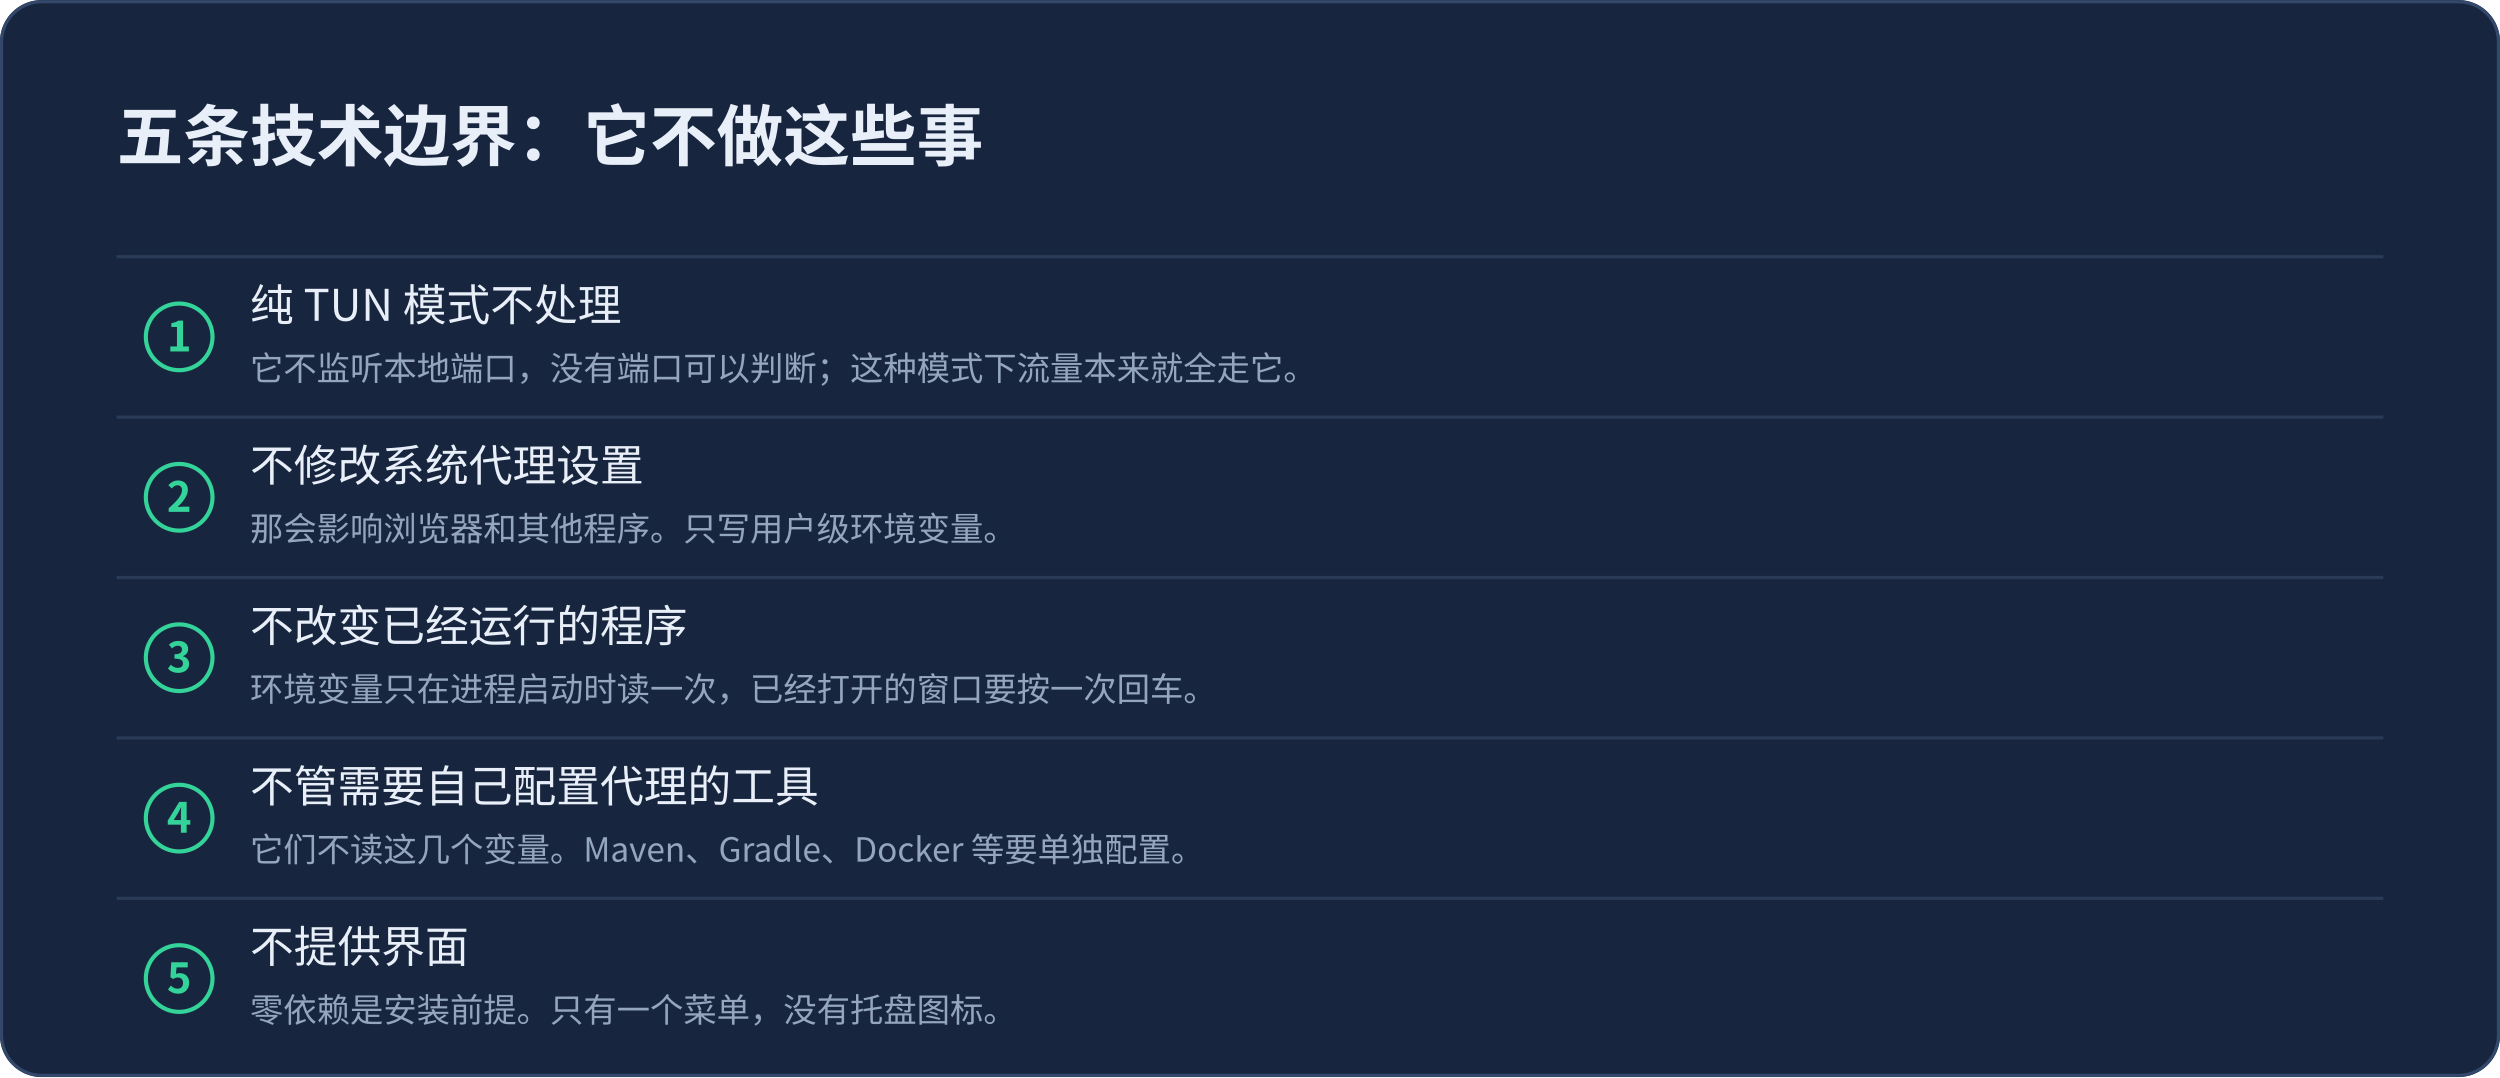
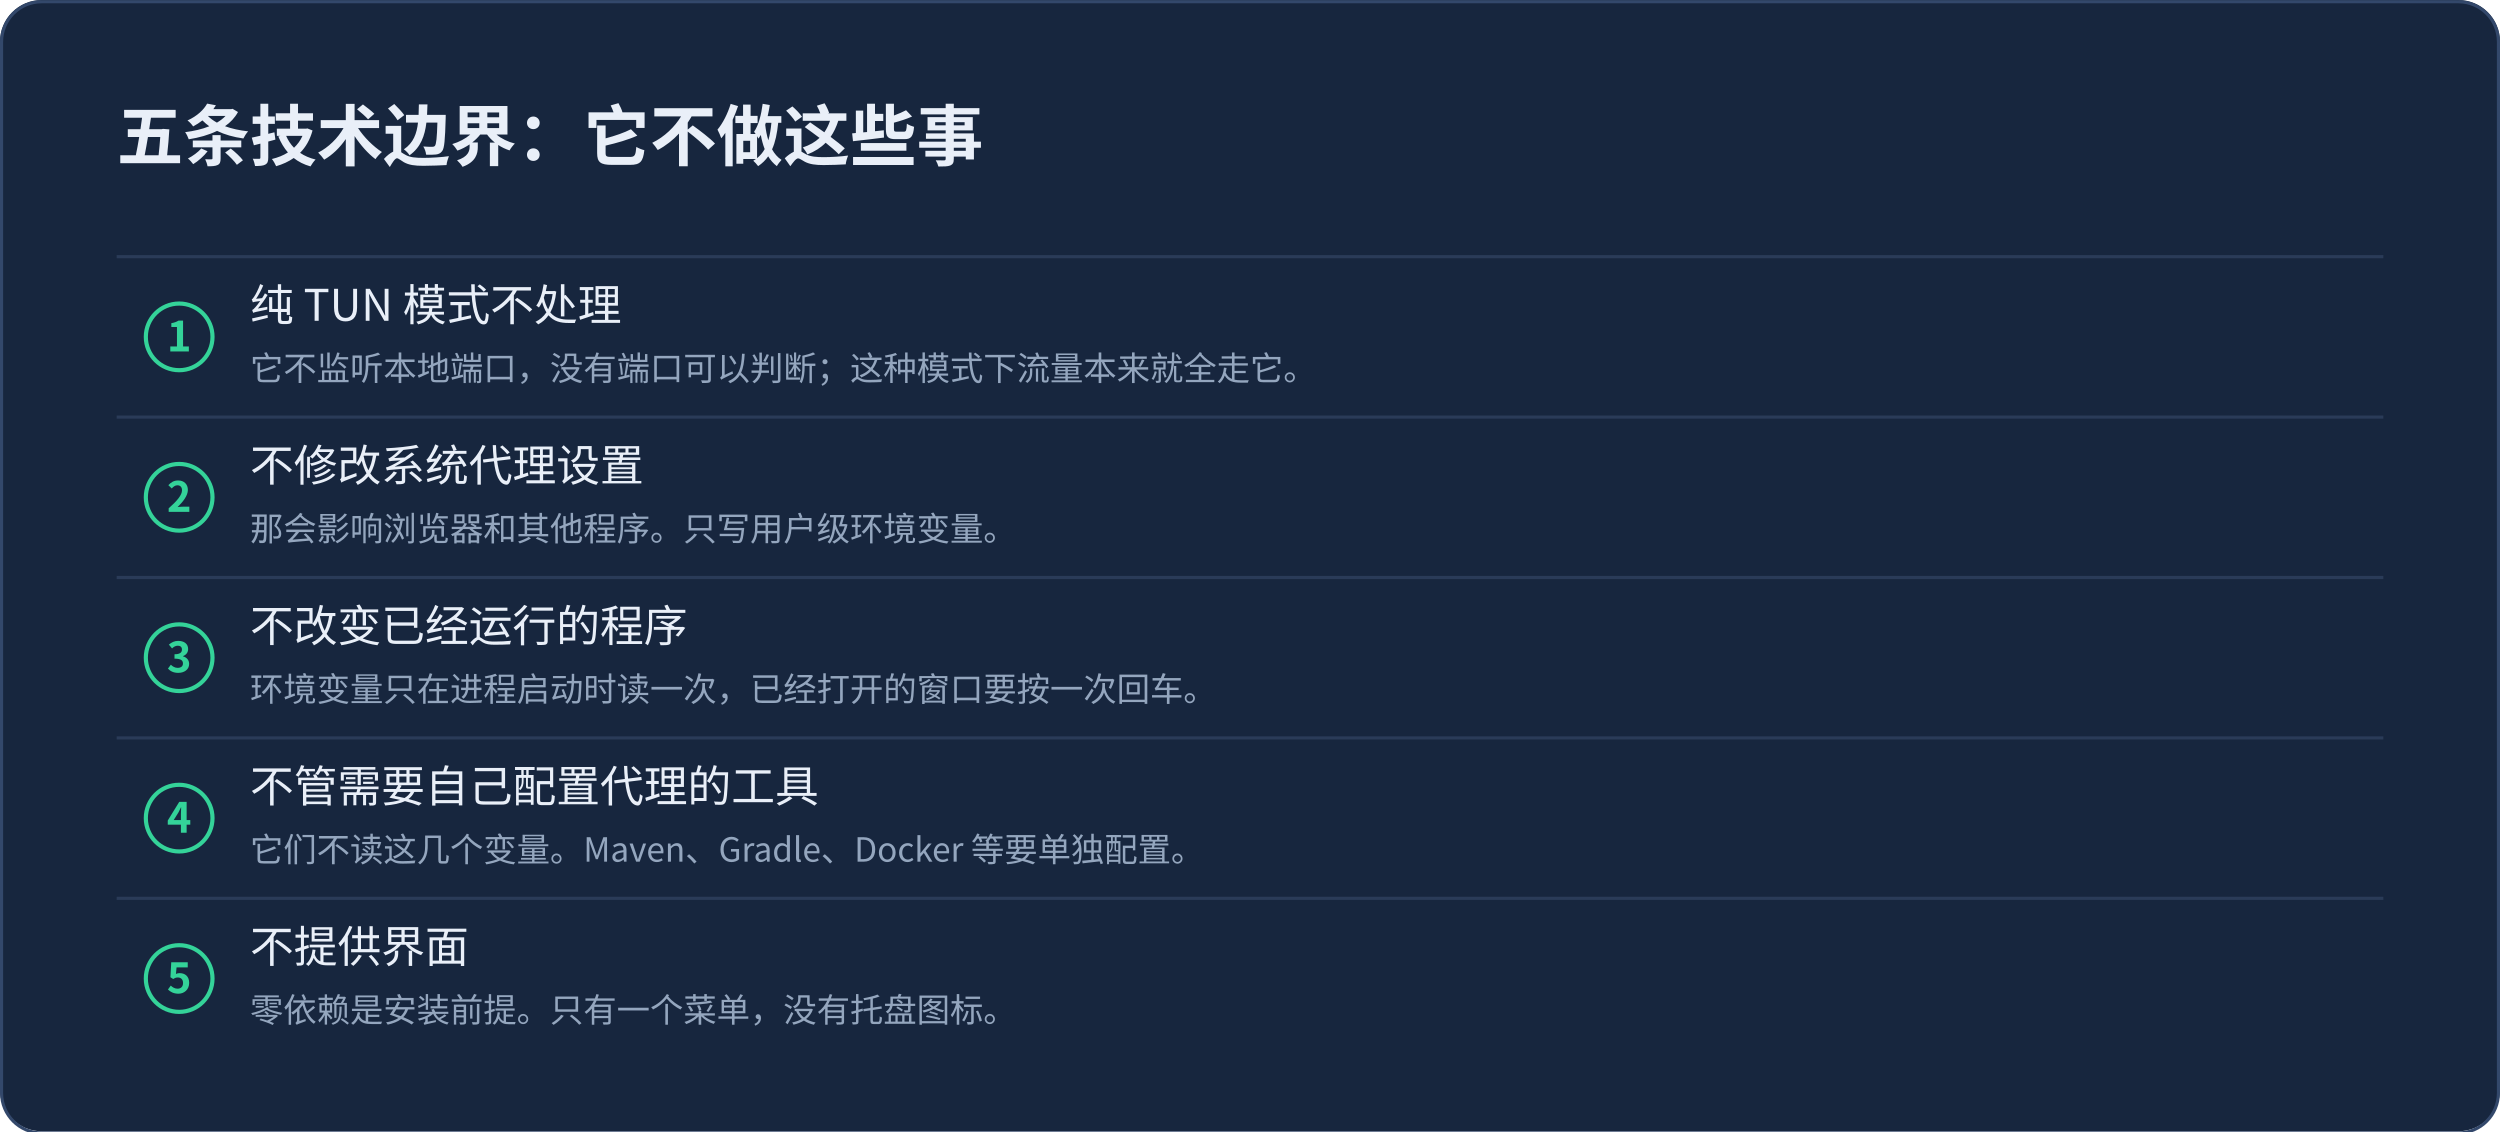
- <svg xmlns="http://www.w3.org/2000/svg" width="1200" height="517" viewBox="0 0 1200 517" role="img" aria-labelledby="limitsTitle limitsDesc" font-family="-apple-system, BlinkMacSystemFont, 'Segoe UI', 'PingFang SC', 'Microsoft YaHei', 'Noto Sans CJK SC', sans-serif">
-   <rect width="1200" height="517" rx="20" fill="#17263E" />
-   <rect x="0.75" y="0.83" width="1198.5" height="515.35" rx="19.25" fill="none" stroke="#33486B" stroke-width="1.5" />
+ <svg xmlns="http://www.w3.org/2000/svg" width="1200" height="543" viewBox="0 0 1200 543" role="img" aria-labelledby="limitsTitle limitsDesc" font-family="-apple-system, BlinkMacSystemFont, 'Segoe UI', 'PingFang SC', 'Microsoft YaHei', 'Noto Sans CJK SC', sans-serif">
+   <rect width="1200" height="543" rx="20" fill="#17263E" />
+   <rect x="0.75" y="0.83" width="1198.5" height="543" rx="19.25" fill="none" stroke="#33486B" stroke-width="1.5" />
  <g id="heading">
    <text x="56" y="77" font-size="32" font-weight="700" fill="#E9EFF8">五条技术边界：它不做这些事</text>
  </g>
  <g id="rules" stroke="#2A3B58" stroke-width="1.5">
    <path d="M56 123.2H1144M56 200.2H1144M56 277.2H1144M56 354.2H1144M56 431.2H1144" />
  </g>
  <g id="badges" fill="none" stroke="#34D399" stroke-width="2">
    <circle cx="86" cy="161.7" r="16" />
    <circle cx="86" cy="238.7" r="16" />
    <circle cx="86" cy="315.7" r="16" />
    <circle cx="86" cy="392.7" r="16" />
    <circle cx="86" cy="469.7" r="16" />
  </g>
  <g id="numbers" font-size="20" font-weight="700" fill="#34D399" text-anchor="middle">
    <text x="86" y="161.7" dy="0.35em">1</text>
    <text x="86" y="238.7" dy="0.35em">2</text>
    <text x="86" y="315.7" dy="0.35em">3</text>
    <text x="86" y="392.7" dy="0.35em">4</text>
    <text x="86" y="469.7" dy="0.35em">5</text>
  </g>
  <g id="labels" font-size="21" fill="#E9EFF8">
    <text x="120" y="154">纯 TUN 模式不处理</text>
    <text x="120" y="182.6" font-size="16" fill="#94A6BE">它不监听本地端口，没有端口可以判断；这种模式下流量本来就全走它。</text>
    <text x="120" y="231">不修改系统代理设置</text>
    <text x="120" y="259.6" font-size="16" fill="#94A6BE">那会影响浏览器和其他程序。只写用户级环境变量。</text>
    <text x="120" y="308">不改变已经运行的程序</text>
    <text x="120" y="336.6" font-size="16" fill="#94A6BE">环境变量只在进程启动时读一次，已经打开的窗口要按一次回车。</text>
    <text x="120" y="385">不管需要自己配置代理的工具</text>
    <text x="120" y="413.6" font-size="16" fill="#94A6BE">它们不读这几个变量。Maven、Gradle、Docker 等要单独配置。</text>
    <text x="120" y="462">不提供界面</text>
    <text x="120" y="490.6" font-size="16" fill="#94A6BE">零依赖是安装前提。只有一个菜单，没有托盘图标。</text>
  </g>
</svg>
